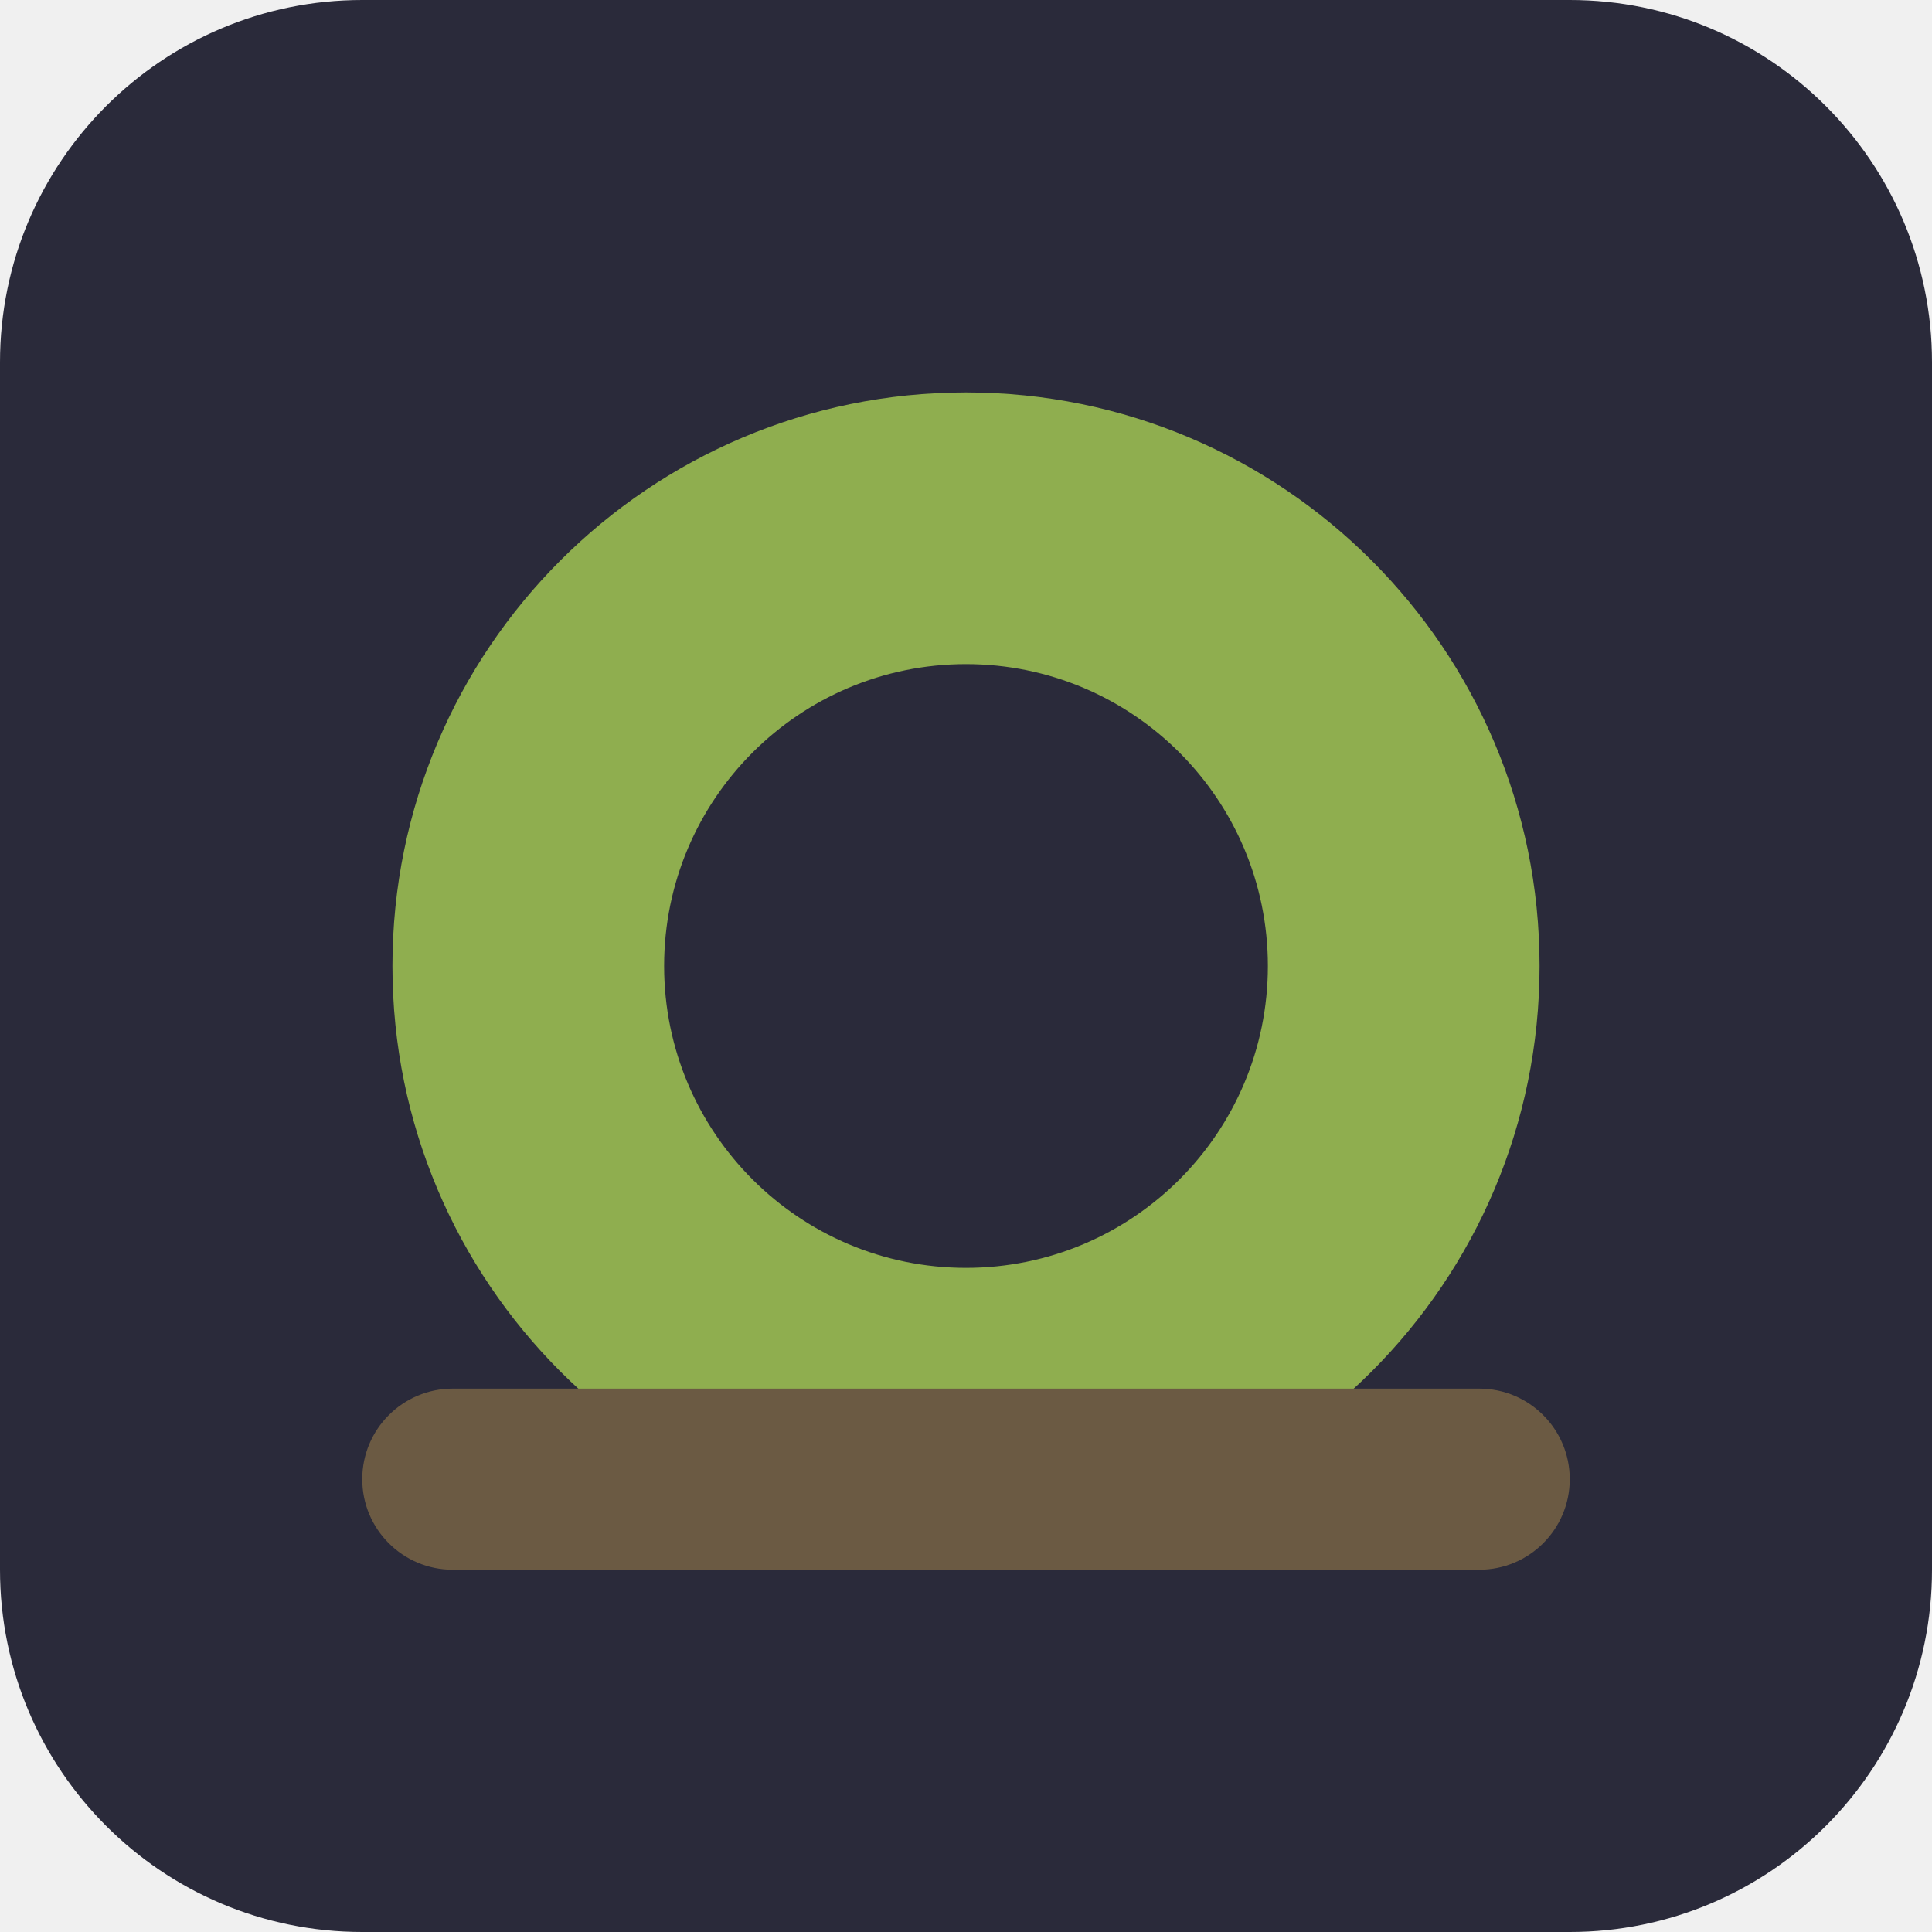
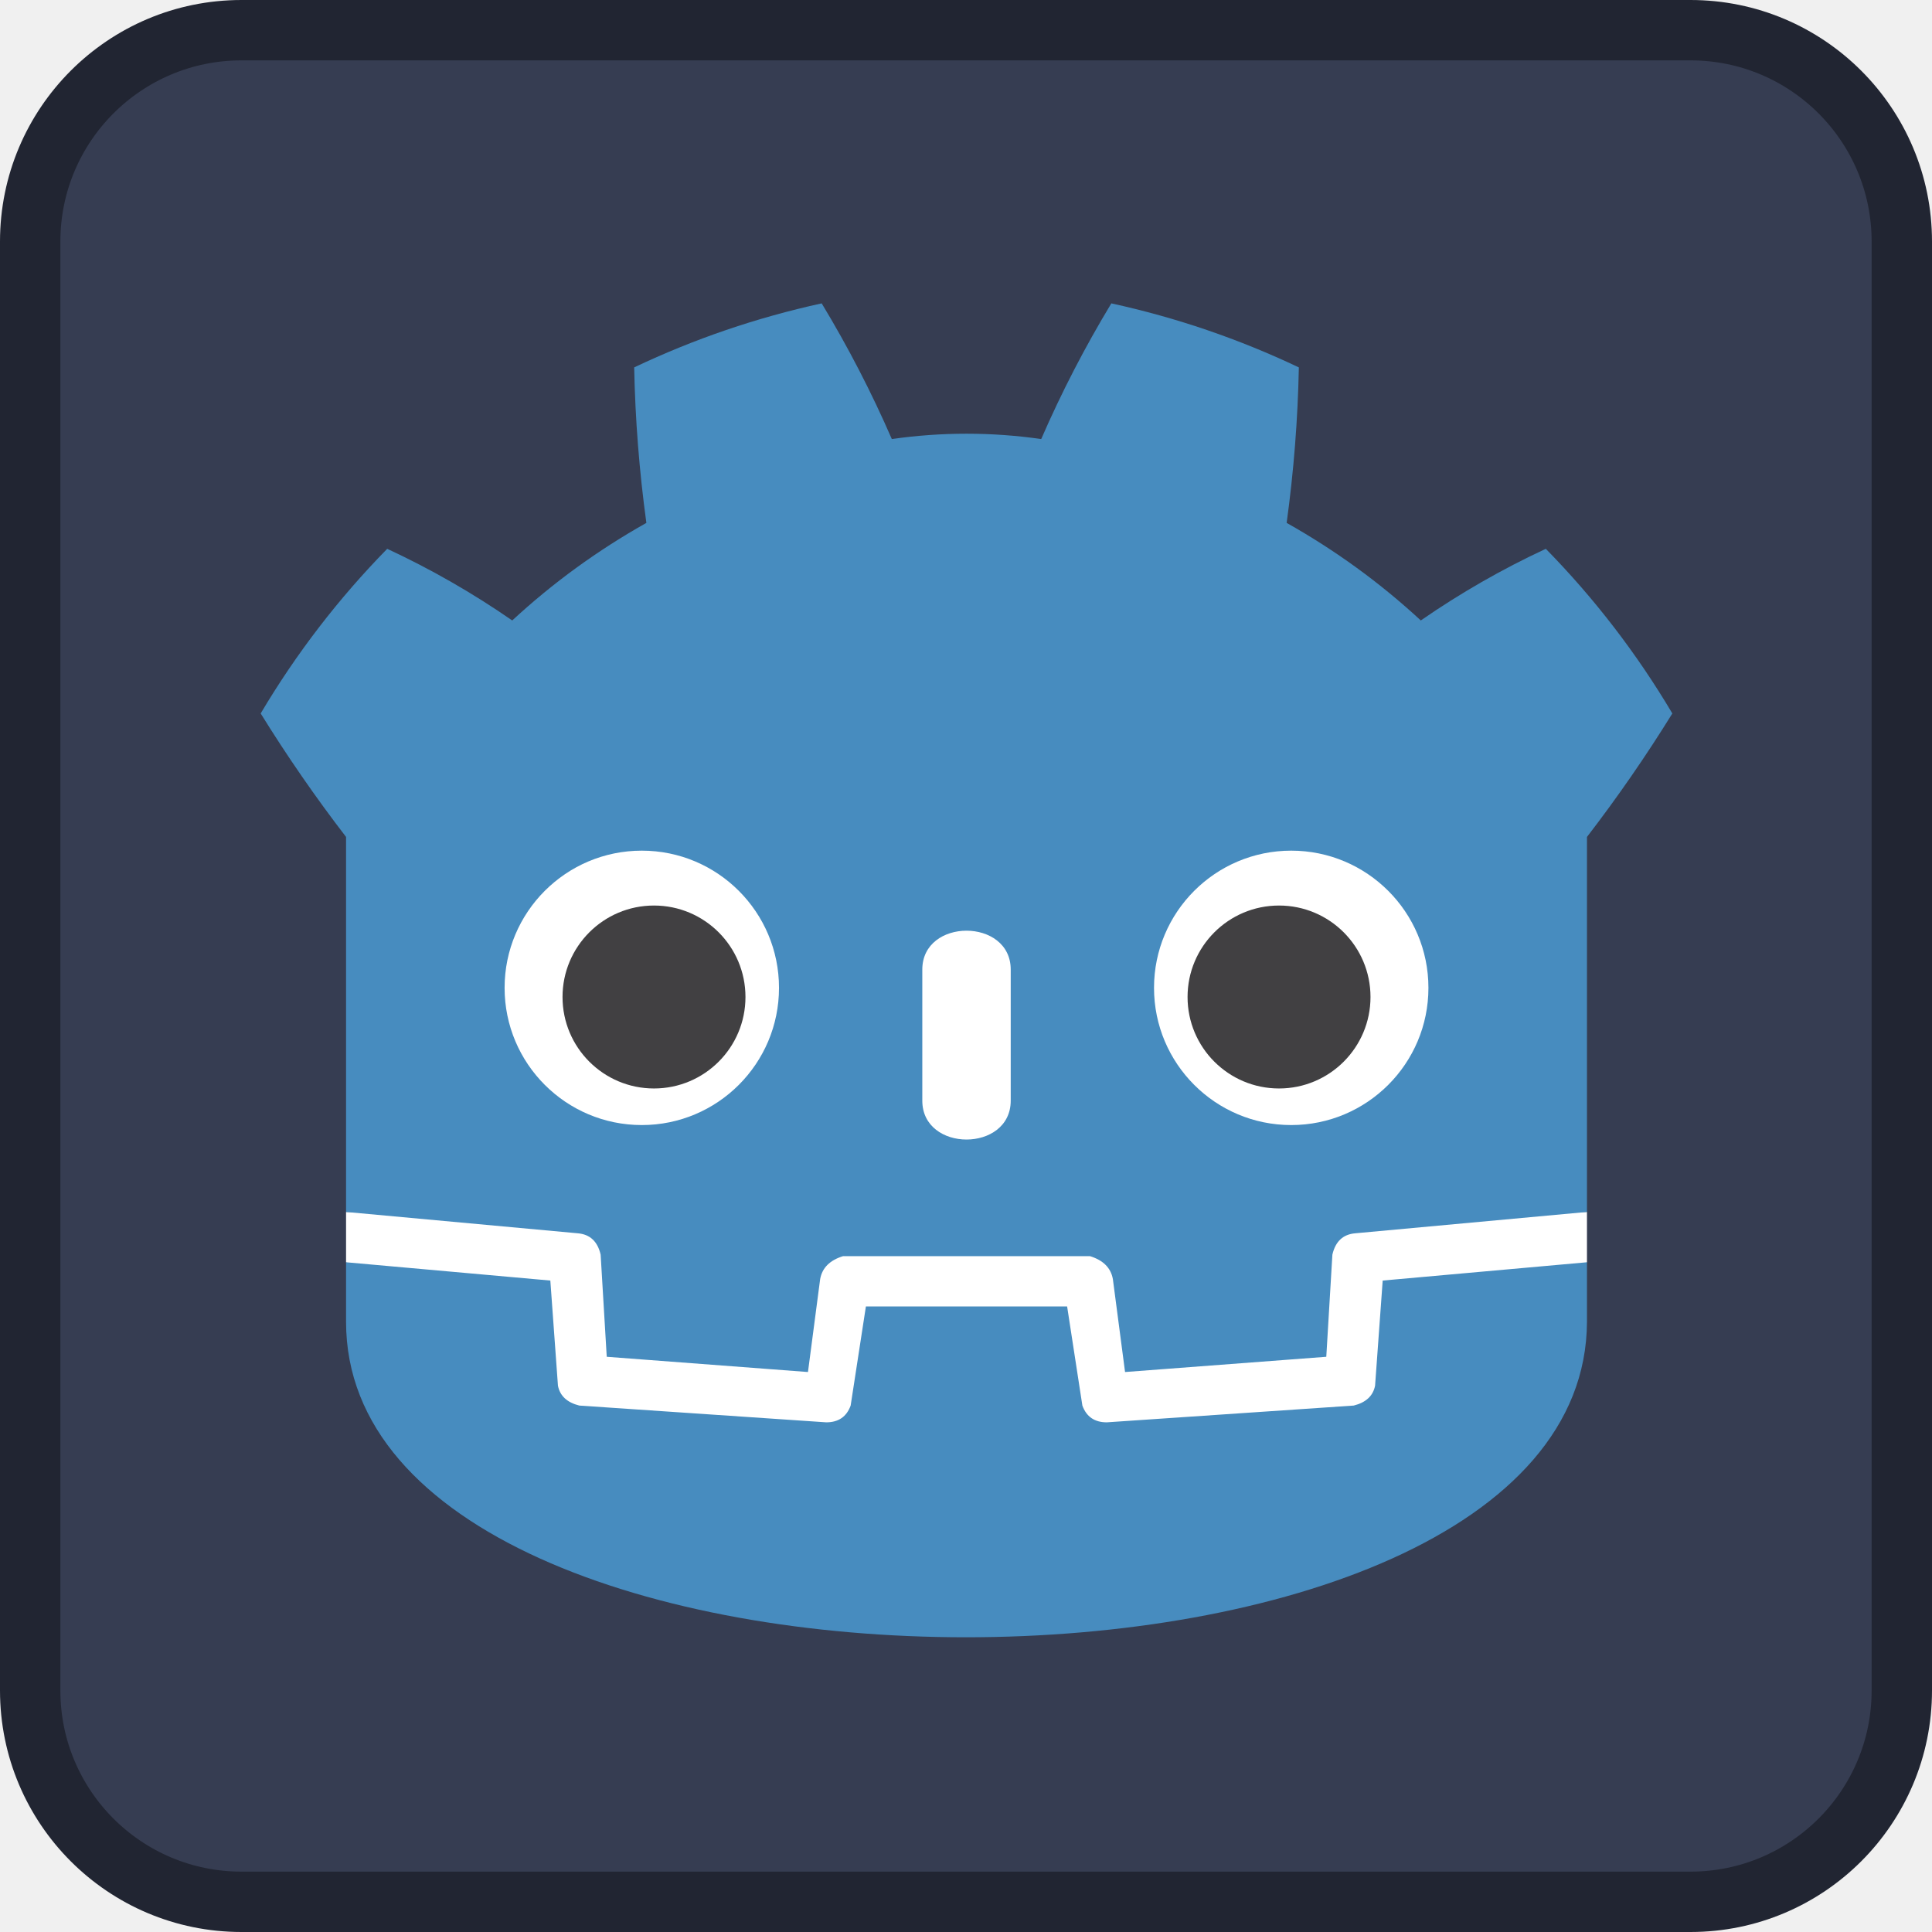
- <svg xmlns="http://www.w3.org/2000/svg" width="128" height="128" viewBox="0 0 128 128">
-   <rect width="128" height="128" rx="24" fill="#2a2a3a" />
-   <circle cx="64" cy="64" r="38" fill="#8fae4f" />
-   <circle cx="64" cy="64" r="20" fill="#2a2a3a" />
-   <rect x="24" y="92" width="80" height="12" rx="6" fill="#6b5a43" />
+ <svg xmlns="http://www.w3.org/2000/svg" width="128" height="128">
+   <rect width="124" height="124" x="2" y="2" fill="#363d52" stroke="#212532" stroke-width="4" rx="14" />
+   <g fill="#fff" transform="translate(12.322 12.322)scale(.101)">
+     <path d="M105 673v33q407 354 814 0v-33z" />
+     <path fill="#478cbf" d="m105 673 152 14q12 1 15 14l4 67 132 10 8-61q2-11 15-15h162q13 4 15 15l8 61 132-10 4-67q3-13 15-14l152-14V427q30-39 56-81-35-59-83-108-43 20-82 47-40-37-88-64 7-51 8-102-59-28-123-42-26 43-46 89-49-7-98 0-20-46-46-89-64 14-123 42 1 51 8 102-48 27-88 64-39-27-82-47-48 49-83 108 26 42 56 81zm0 33v39c0 276 813 276 814 0v-39l-134 12-5 69q-2 10-14 13l-162 11q-12 0-16-11l-10-65H446l-10 65q-4 11-16 11l-162-11q-12-3-14-13l-5-69z" />
+     <path d="M483 600c0 34 58 34 58 0v-86c0-34-58-34-58 0z" />
+     <circle cx="725" cy="526" r="90" />
+     <circle cx="299" cy="526" r="90" />
+   </g>
+   <g fill="#414042" transform="translate(12.322 12.322)scale(.101)">
+     <circle cx="307" cy="532" r="60" />
+     <circle cx="717" cy="532" r="60" />
+   </g>
</svg>
